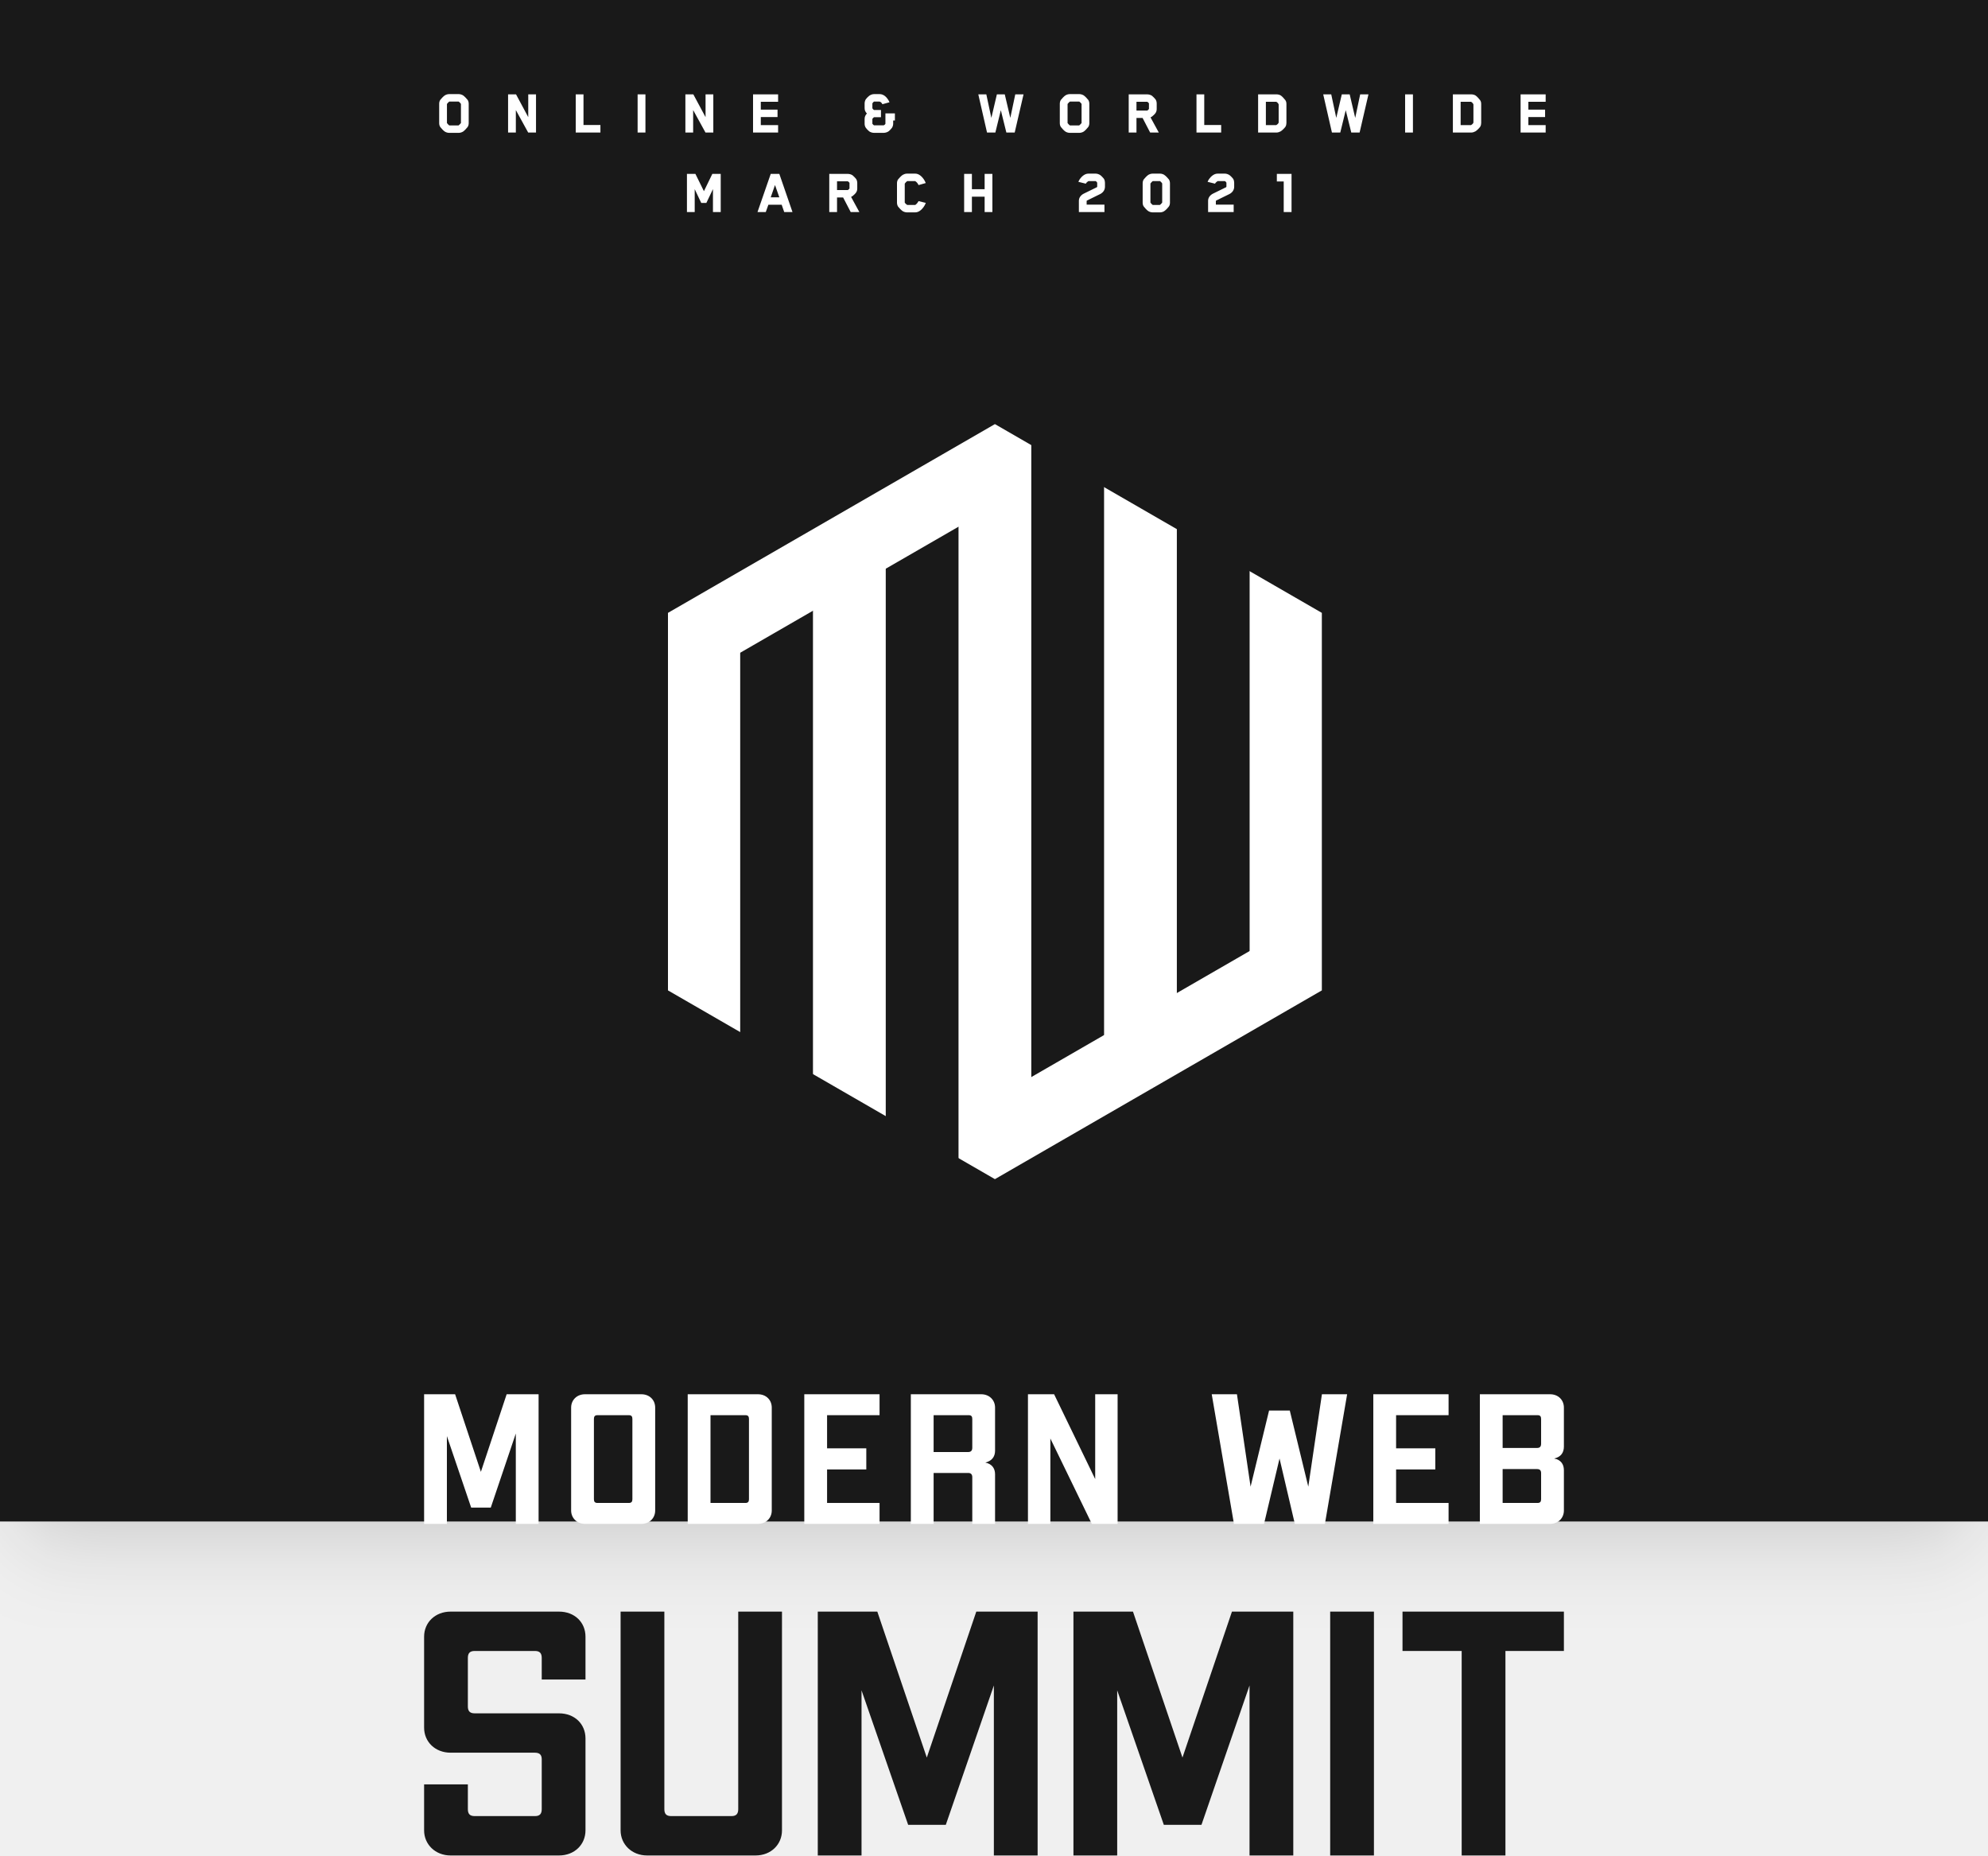
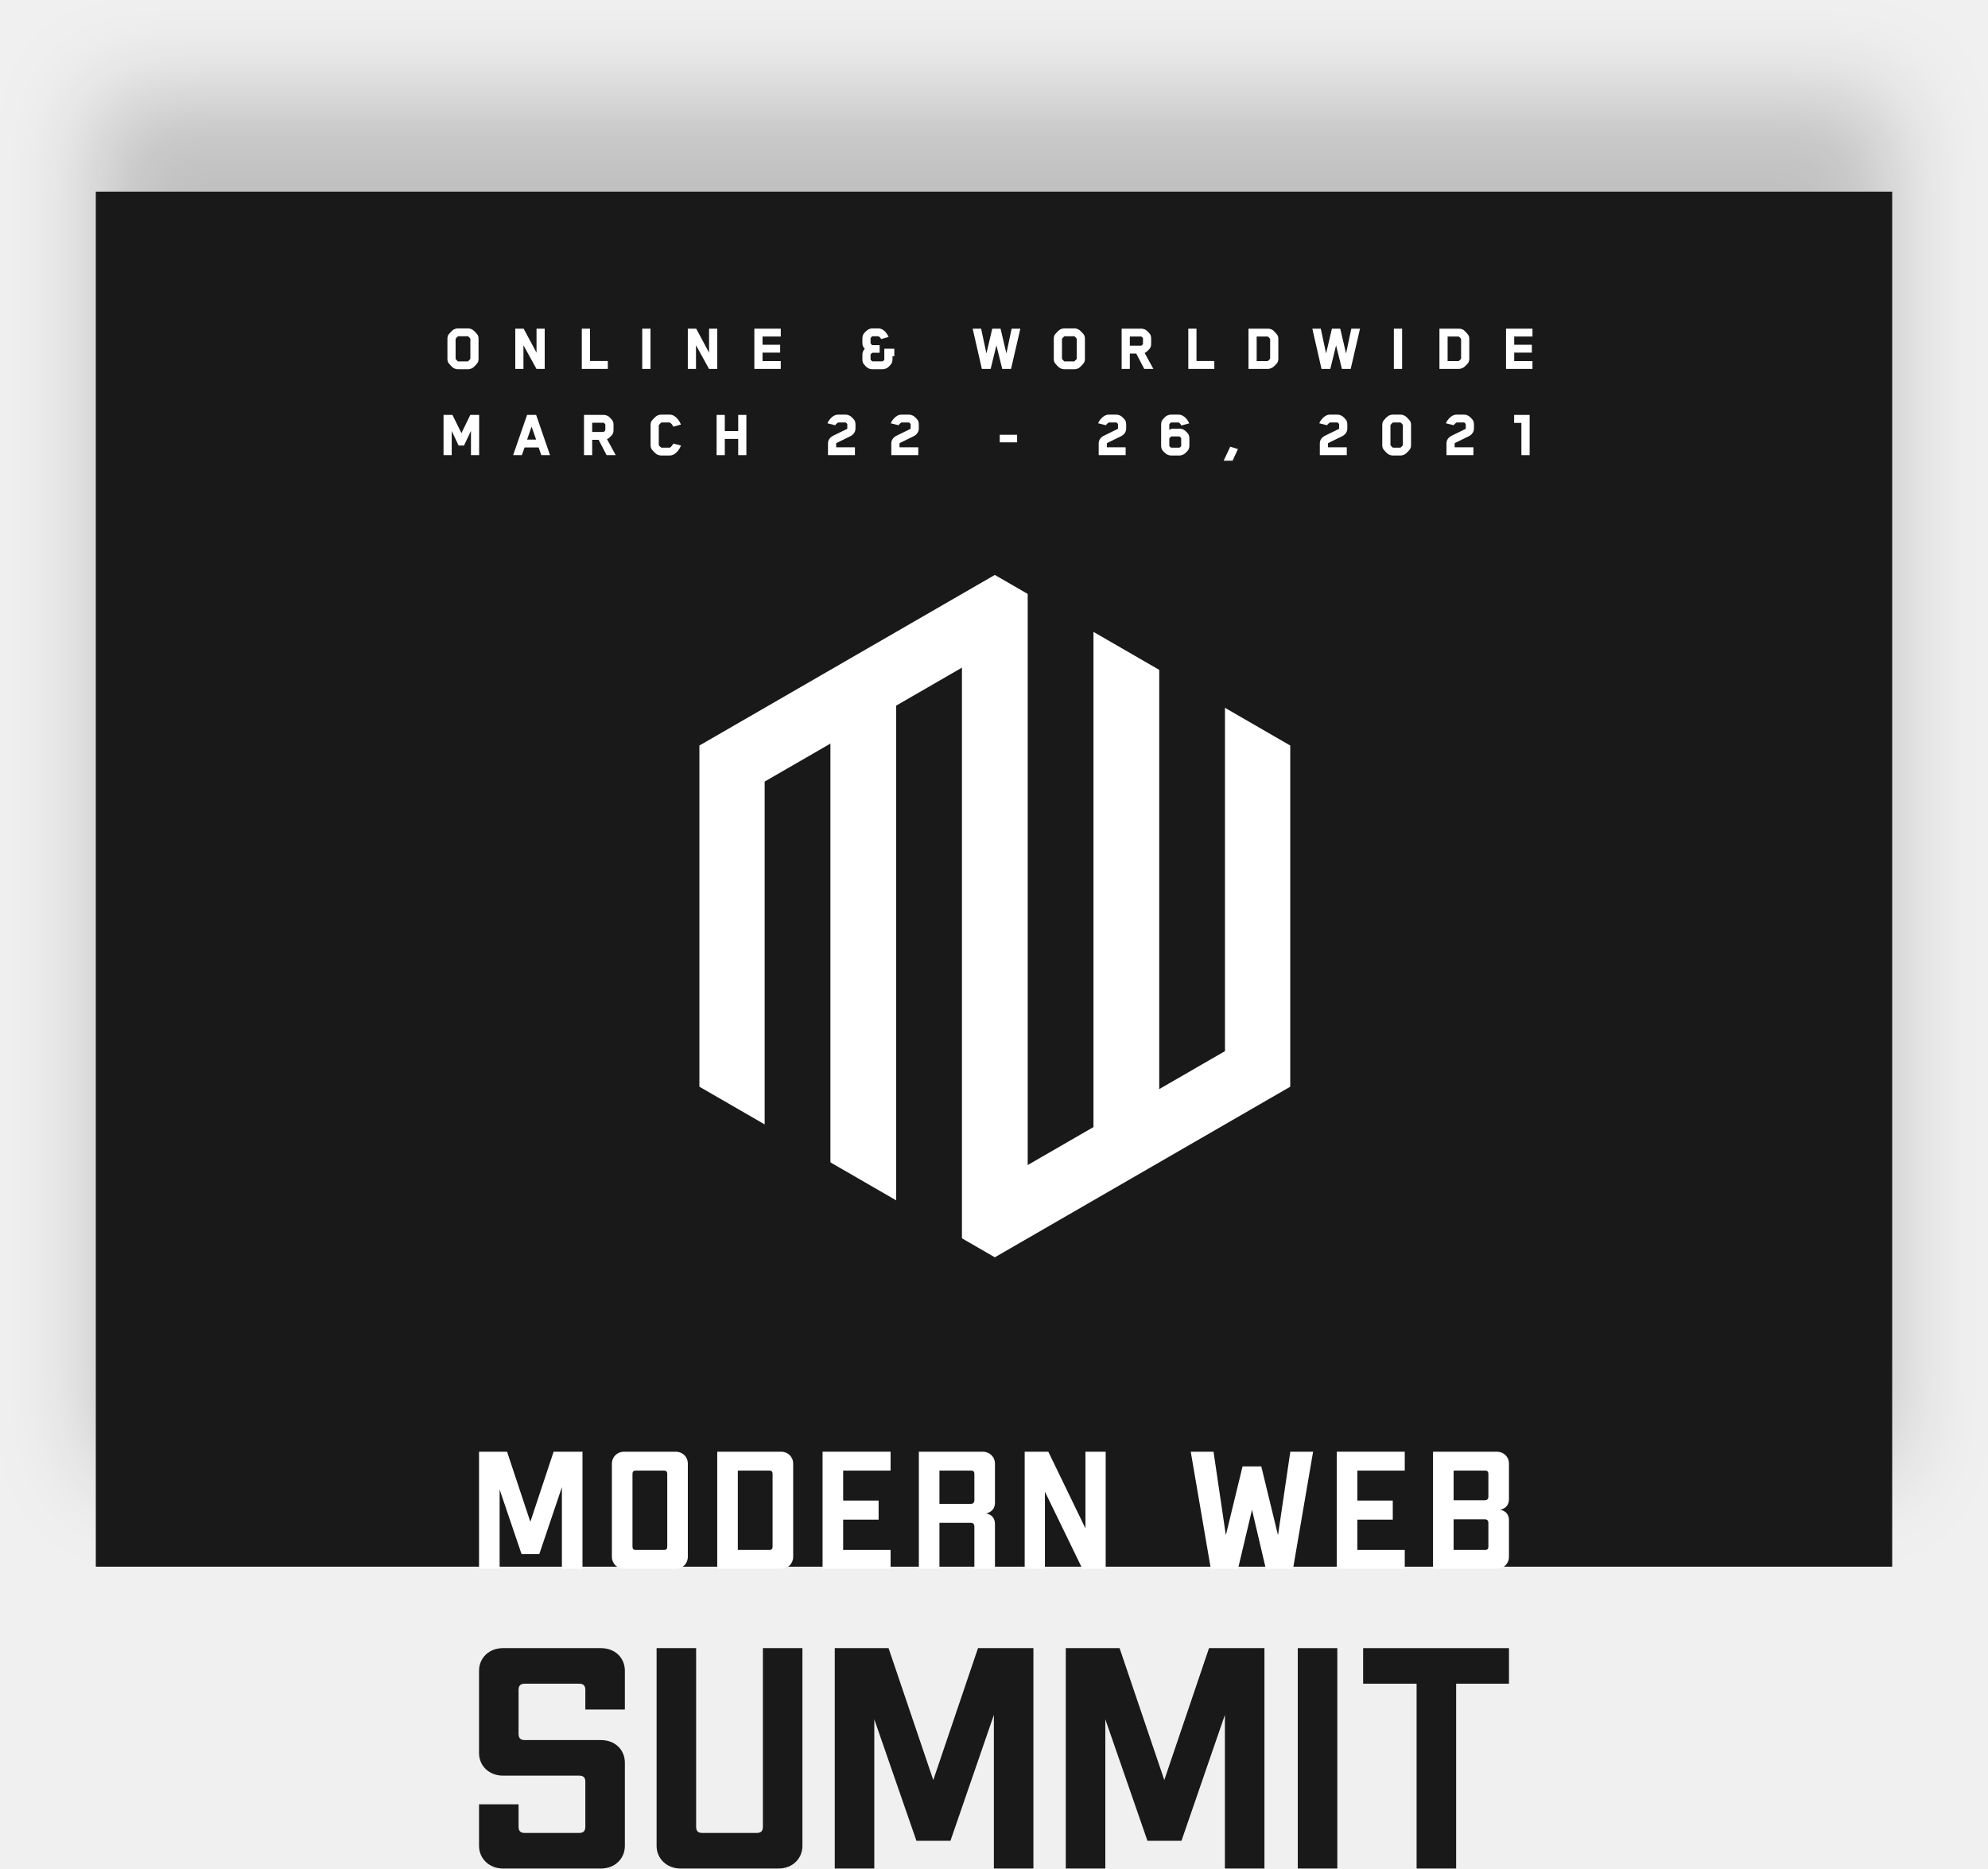
- <svg xmlns="http://www.w3.org/2000/svg" width="375" height="350" viewBox="0 0 375 350" fill="none">
+ <svg xmlns="http://www.w3.org/2000/svg" width="415" height="390" viewBox="0 0 415 390" fill="none">
  <g filter="url(#filter0_d)">
-     <rect width="375" height="287" fill="#191919" />
+     <rect x="20" y="40" width="375" height="287" fill="#191919" />
  </g>
-   <mask id="mask0" mask-type="alpha" maskUnits="userSpaceOnUse" x="126" y="80" width="124" height="143">
-     <path d="M187.672 80L249.343 115.606V186.819L187.672 222.425L126 186.819V115.606L187.672 80Z" fill="white" />
+   <mask id="mask0" mask-type="alpha" maskUnits="userSpaceOnUse" x="146" y="120" width="124" height="143">
+     <path d="M207.672 120L269.343 155.606V226.819L207.672 262.425L146 226.819V155.606L207.672 120Z" fill="white" />
  </mask>
  <g mask="url(#mask0)">
-     <path d="M139.625 79.142H125.897V223.283H139.625V79.142Z" fill="white" />
-     <path d="M167.08 79.142H153.353V223.283H167.08V79.142Z" fill="white" />
-     <path d="M194.536 79.142H180.808V223.283H194.536V79.142Z" fill="white" />
-     <path d="M189.17 94.524L182.306 82.635L57.476 154.706L64.34 166.594L189.17 94.524Z" fill="white" />
-     <path d="M313.577 150.293L306.713 138.404L181.883 210.475L188.747 222.363L313.577 150.293Z" fill="white" />
-     <path d="M221.991 79.142H208.263V223.283H221.991V79.142Z" fill="white" />
-     <path d="M249.446 79.142H235.719V223.283H249.446V79.142Z" fill="white" />
+     <path d="M159.625 119.142H145.897V263.283H159.625V119.142Z" fill="white" />
+     <path d="M187.08 119.142H173.353V263.283H187.08V119.142Z" fill="white" />
+     <path d="M214.536 119.142H200.808V263.283H214.536V119.142Z" fill="white" />
+     <path d="M209.17 134.524L202.306 122.635L77.476 194.706L84.34 206.594L209.17 134.524Z" fill="white" />
+     <path d="M333.577 190.293L326.713 178.404L201.883 250.475L208.747 262.363L333.577 190.293Z" fill="white" />
+     <path d="M241.991 119.142H228.263V263.283H241.991V119.142Z" fill="white" />
+     <path d="M269.446 119.142H255.719V263.283H269.446V119.142Z" fill="white" />
  </g>
-   <path d="M105.436 304H85.006C82.097 304 80 306.037 80 308.731V325.883C80 328.577 82.097 330.614 85.006 330.614H100.904C101.851 330.614 102.189 331.074 102.189 331.863V341.26C102.189 342.114 101.851 342.574 100.904 342.574H89.538C88.591 342.574 88.253 342.114 88.253 341.26V336.594H80V345.269C80 347.897 82.097 350 85.006 350H105.436C108.413 350 110.442 347.897 110.442 345.269V327.92C110.442 325.226 108.413 323.189 105.436 323.189H89.538C88.591 323.189 88.253 322.729 88.253 321.874V312.74C88.253 311.886 88.591 311.426 89.538 311.426H100.904C101.851 311.426 102.189 311.886 102.189 312.74V316.814H110.442V308.731C110.442 306.037 108.413 304 105.436 304Z" fill="#191919" />
-   <path d="M139.254 304V341.26C139.254 342.114 138.916 342.574 137.968 342.574H126.603C125.656 342.574 125.318 342.114 125.318 341.26V304H117.065V345.269C117.065 347.897 119.162 350 122.071 350H142.501C145.477 350 147.507 347.897 147.507 345.269V304H139.254Z" fill="#191919" />
-   <path d="M195.728 304H184.16L174.824 331.534L165.488 304H154.259V350H162.512V318.851L171.306 344.217H178.409L187.474 317.931V350H195.728V304Z" fill="#191919" />
-   <path d="M243.954 304H232.386L223.05 331.534L213.715 304H202.485V350H210.738V318.851L219.533 344.217H226.636L235.701 317.931V350H243.954V304Z" fill="#191919" />
-   <path d="M250.914 350H259.168V304H250.914V350Z" fill="#191919" />
-   <path d="M295 304H264.558V311.426H275.72V350H283.973V311.426H295V304Z" fill="#191919" />
-   <path d="M101.596 263H95.571L90.71 277.636L85.848 263H80V287.451H84.298V270.894L88.878 284.377H92.577L97.298 270.405V287.451H101.596V263Z" fill="white" />
-   <path d="M120.98 263H110.341C108.826 263 107.734 264.083 107.734 265.515V284.936C107.734 286.333 108.826 287.451 110.341 287.451H120.98C122.53 287.451 123.587 286.333 123.587 284.936V265.515C123.587 264.083 122.53 263 120.98 263ZM119.289 267.646V282.805C119.289 283.259 119.113 283.504 118.619 283.504H112.701C112.208 283.504 112.032 283.259 112.032 282.805V267.646C112.032 267.192 112.208 266.947 112.701 266.947H118.619C119.113 266.947 119.289 267.192 119.289 267.646Z" fill="white" />
-   <path d="M142.971 263H129.725V287.451H142.971C144.521 287.451 145.578 286.333 145.578 284.936V265.515C145.578 264.083 144.521 263 142.971 263ZM141.28 267.646V282.805C141.28 283.259 141.104 283.504 140.611 283.504H134.023V266.947H140.611C141.104 266.947 141.28 267.192 141.28 267.646Z" fill="white" />
-   <path d="M165.912 266.947V263H151.715V287.451H165.912V283.504H156.013V277.182H163.411V273.2H156.013V266.947H165.912Z" fill="white" />
-   <path d="M185.094 263H171.812V287.451H176.11V277.845H182.628C183.156 277.845 183.403 278.125 183.403 278.649V287.451H187.701V278.09C187.701 276.972 187.102 276.134 185.869 275.889C187.102 275.575 187.701 274.771 187.701 273.654V265.515C187.701 264.083 186.609 263 185.094 263ZM183.403 267.646V273.095C183.403 273.619 183.156 273.898 182.628 273.898H176.11V266.947H182.734C183.227 266.947 183.403 267.192 183.403 267.646Z" fill="white" />
-   <path d="M206.588 263V278.998L198.838 263H193.905V287.451H198.133V271.348L205.954 287.451H210.816V263H206.588Z" fill="white" />
-   <path d="M249.357 263L246.785 280.43L243.297 266.074H239.387L235.899 280.43L233.327 263H228.571L232.764 287.451H238.435L241.36 275.121L244.248 287.451H249.92L254.113 263H249.357Z" fill="white" />
-   <path d="M273.247 266.947V263H259.049V287.451H273.247V283.504H263.347V277.182H270.745V273.2H263.347V266.947H273.247Z" fill="white" />
-   <path d="M292.393 263H279.147V287.451H292.393C293.943 287.451 295 286.333 295 284.936V277.321C295 276.204 294.436 275.365 293.168 275.121C294.436 274.841 295 274.003 295 272.885V265.515C295 264.083 293.943 263 292.393 263ZM290.702 267.646V272.326C290.702 272.885 290.455 273.13 289.927 273.13H283.445V266.947H290.033C290.526 266.947 290.702 267.192 290.702 267.646ZM290.702 277.88V282.805C290.702 283.259 290.526 283.504 290.033 283.504H283.445V277.112H289.927C290.455 277.112 290.702 277.356 290.702 277.88Z" fill="white" />
-   <path d="M88.412 23.212V19.6C88.412 19.336 88.364 19.072 88.208 18.844C88.052 18.652 87.596 18.136 87.332 17.98C87.128 17.86 86.828 17.752 86.54 17.752H84.716C84.416 17.752 84.128 17.86 83.924 17.98C83.66 18.136 83.192 18.652 83.048 18.844C82.892 19.072 82.844 19.336 82.844 19.6V23.212C82.844 23.464 82.892 23.728 83.048 23.956C83.192 24.16 83.66 24.676 83.924 24.832C84.128 24.952 84.416 25.06 84.716 25.06H86.54C86.828 25.06 87.128 24.952 87.332 24.832C87.596 24.676 88.052 24.16 88.208 23.956C88.364 23.728 88.412 23.464 88.412 23.212ZM86.948 23.212C86.816 23.38 86.6 23.584 86.504 23.656H84.74C84.644 23.596 84.44 23.392 84.308 23.212V19.612C84.452 19.408 84.656 19.228 84.752 19.156H86.516C86.636 19.228 86.864 19.456 86.948 19.6V23.212ZM101.108 25V17.8H99.644V22.096L97.341 17.8H95.841V25H97.305V20.764L99.632 25H101.108ZM113.258 25V23.584H110.066V17.8H108.602V25H113.258ZM121.751 25V17.8H120.275V25H121.751ZM134.554 25V17.8H133.09V22.096L130.786 17.8H129.286V25H130.75V20.764L133.078 25H134.554ZM146.776 25V23.596H143.512V22.084H146.668V20.68H143.512V19.204H146.776V17.8H142.048V25H146.776ZM168.806 22.732V21.388H167.018V23.356C166.934 23.512 166.73 23.644 166.682 23.644H164.87C164.846 23.644 164.654 23.488 164.558 23.344V22.42C164.654 22.276 164.846 22.108 164.87 22.108H166.178V20.752H164.87C164.822 20.752 164.642 20.584 164.558 20.416V19.492C164.654 19.336 164.846 19.156 164.87 19.156H165.902C166.034 19.216 166.25 19.252 166.454 19.66L167.786 19.288C167.714 19.096 167.618 18.94 167.51 18.772C167.258 18.376 166.718 17.752 165.938 17.752H164.87C164.522 17.752 164.21 17.896 163.97 18.064C163.802 18.184 163.454 18.52 163.334 18.7C163.19 18.916 163.094 19.228 163.094 19.492V20.404C163.094 20.884 163.298 21.16 163.526 21.412C163.31 21.64 163.094 21.964 163.094 22.42V23.344C163.094 23.632 163.178 23.908 163.334 24.124C163.442 24.292 163.79 24.652 163.97 24.784C164.21 24.952 164.57 25.06 164.87 25.06H166.682C166.982 25.06 167.354 24.952 167.594 24.784C167.774 24.664 168.122 24.292 168.242 24.124C168.386 23.908 168.482 23.62 168.482 23.344V22.732H168.806ZM193.072 17.8H191.512C191.2 19.252 190.888 20.776 190.576 22.24L189.532 17.8H188.044C187.708 19.252 187.336 20.776 187 22.24L186.052 17.8H184.54L186.184 25H187.756C188.092 23.608 188.452 22.18 188.788 20.788L189.832 25H191.404L193.072 17.8ZM205.482 23.212V19.6C205.482 19.336 205.434 19.072 205.278 18.844C205.122 18.652 204.666 18.136 204.402 17.98C204.198 17.86 203.898 17.752 203.61 17.752H201.786C201.486 17.752 201.198 17.86 200.994 17.98C200.73 18.136 200.262 18.652 200.118 18.844C199.962 19.072 199.914 19.336 199.914 19.6V23.212C199.914 23.464 199.962 23.728 200.118 23.956C200.262 24.16 200.73 24.676 200.994 24.832C201.198 24.952 201.486 25.06 201.786 25.06H203.61C203.898 25.06 204.198 24.952 204.402 24.832C204.666 24.676 205.122 24.16 205.278 23.956C205.434 23.728 205.482 23.464 205.482 23.212ZM204.018 23.212C203.886 23.38 203.67 23.584 203.574 23.656H201.81C201.714 23.596 201.51 23.392 201.378 23.212V19.612C201.522 19.408 201.726 19.228 201.822 19.156H203.586C203.706 19.228 203.934 19.456 204.018 19.6V23.212ZM218.191 20.548V19.528C218.191 19.264 218.119 18.952 217.963 18.736C217.843 18.58 217.483 18.208 217.315 18.076C217.087 17.908 216.715 17.8 216.415 17.8H212.911V25H214.375V22.252H215.527L216.955 25H218.587C218.587 25 217.615 23.224 217.027 22.144C217.123 22.096 217.219 22.048 217.315 21.976C217.483 21.856 217.855 21.496 217.963 21.328C218.119 21.1 218.191 20.836 218.191 20.548ZM216.727 20.56C216.655 20.68 216.451 20.848 216.415 20.848H214.375V19.204H216.415C216.535 19.264 216.667 19.396 216.727 19.492V20.56ZM230.352 25V23.584H227.16V17.8H225.696V25H230.352ZM242.661 23.188V19.636C242.661 19.384 242.625 19.132 242.457 18.892C242.313 18.7 241.869 18.184 241.605 18.016C241.377 17.872 241.065 17.8 240.813 17.8H237.321V25H240.813C241.089 25 241.377 24.88 241.581 24.772C241.845 24.616 242.301 24.16 242.469 23.92C242.613 23.692 242.661 23.404 242.661 23.188ZM241.197 23.14C241.077 23.368 240.921 23.5 240.753 23.596H238.785V19.204H240.753C240.933 19.312 241.089 19.432 241.197 19.696V23.14ZM258.134 17.8H256.574C256.262 19.252 255.95 20.776 255.638 22.24L254.594 17.8H253.106C252.77 19.252 252.398 20.776 252.062 22.24L251.114 17.8H249.602L251.246 25H252.818C253.154 23.608 253.514 22.18 253.85 20.788L254.894 25H256.466L258.134 17.8ZM266.525 25V17.8H265.049V25H266.525ZM279.399 23.188V19.636C279.399 19.384 279.363 19.132 279.195 18.892C279.051 18.7 278.607 18.184 278.343 18.016C278.115 17.872 277.803 17.8 277.551 17.8H274.059V25H277.551C277.827 25 278.115 24.88 278.319 24.772C278.583 24.616 279.039 24.16 279.207 23.92C279.351 23.692 279.399 23.404 279.399 23.188ZM277.935 23.14C277.815 23.368 277.659 23.5 277.491 23.596H275.523V19.204H277.491C277.671 19.312 277.827 19.432 277.935 19.696V23.14ZM291.561 25V23.596H288.297V22.084H291.453V20.68H288.297V19.204H291.561V17.8H286.833V25H291.561ZM135.951 40V32.8H134.367C133.839 33.868 133.311 34.984 132.783 36.064L131.175 32.8H129.579V40H131.043V35.68L132.279 38.284H133.239C133.647 37.42 134.079 36.544 134.487 35.668V40H135.951ZM149.489 40L147.005 32.8H145.385L142.889 40H144.449C144.605 39.556 144.785 39.064 144.941 38.62H147.449L147.929 40H149.489ZM147.005 37.216H145.385C145.649 36.448 145.925 35.668 146.189 34.9L147.005 37.216ZM161.706 35.548V34.528C161.706 34.264 161.634 33.952 161.478 33.736C161.358 33.58 160.998 33.208 160.83 33.076C160.602 32.908 160.23 32.8 159.93 32.8H156.426V40H157.89V37.252H159.042L160.47 40H162.102C162.102 40 161.13 38.224 160.542 37.144C160.638 37.096 160.734 37.048 160.83 36.976C160.998 36.856 161.37 36.496 161.478 36.328C161.634 36.1 161.706 35.836 161.706 35.548ZM160.242 35.56C160.17 35.68 159.966 35.848 159.93 35.848H157.89V34.204H159.93C160.05 34.264 160.182 34.396 160.242 34.492V35.56ZM174.624 34.528C174.528 34.276 174.408 34.024 174.216 33.76C173.928 33.364 173.376 32.752 172.644 32.752H171.072C170.784 32.752 170.484 32.872 170.292 32.98C170.016 33.148 169.548 33.652 169.404 33.844C169.248 34.072 169.2 34.324 169.2 34.588V38.224C169.2 38.464 169.26 38.74 169.404 38.968C169.572 39.196 170.028 39.676 170.28 39.832C170.484 39.952 170.784 40.06 171.072 40.06H172.644C173.376 40.06 173.94 39.448 174.228 39.04C174.384 38.824 174.528 38.572 174.636 38.272L173.268 37.936C173.1 38.236 172.908 38.488 172.656 38.656H171.132C170.844 38.488 170.664 38.224 170.664 38.212V34.636C170.772 34.468 171.012 34.24 171.132 34.156H172.632C172.968 34.384 173.112 34.588 173.268 34.912L174.624 34.528ZM187.196 40V32.8H185.732V35.692H183.332V32.8H181.868V40H183.332V37.096H185.732V40H187.196ZM205.323 34.156H206.679C206.715 34.156 206.883 34.3 206.967 34.456V35.2C206.967 35.248 206.943 35.296 206.895 35.32C206.091 35.716 205.251 36.124 204.447 36.52C203.931 36.772 203.511 37.252 203.511 37.876V40H208.335V38.596H204.975V37.912C204.975 37.852 205.023 37.84 205.083 37.804C205.887 37.408 206.703 37.012 207.507 36.616C207.999 36.376 208.431 35.896 208.431 35.236V34.48C208.431 34.372 208.407 33.952 208.215 33.7C208.083 33.532 207.735 33.16 207.555 33.04C207.315 32.872 206.979 32.752 206.679 32.752H205.299C204.567 32.752 204.003 33.364 203.715 33.748C203.607 33.892 203.511 34.072 203.415 34.3L204.819 34.648C204.903 34.444 205.191 34.228 205.323 34.156ZM220.691 38.212V34.6C220.691 34.336 220.643 34.072 220.487 33.844C220.343 33.652 219.887 33.148 219.599 32.98H219.611C219.407 32.86 219.119 32.752 218.831 32.752H217.415C217.115 32.752 216.827 32.86 216.623 32.98C216.359 33.136 215.891 33.652 215.747 33.844C215.591 34.072 215.543 34.336 215.543 34.6V38.212C215.543 38.464 215.591 38.728 215.747 38.956C215.891 39.16 216.359 39.676 216.623 39.832C216.827 39.952 217.115 40.06 217.415 40.06H218.831C219.119 40.06 219.407 39.952 219.611 39.832H219.599C219.887 39.664 220.343 39.16 220.487 38.956C220.643 38.728 220.691 38.464 220.691 38.212ZM219.227 38.212C219.095 38.404 218.891 38.596 218.795 38.656H217.439C217.331 38.596 217.127 38.392 217.007 38.212V34.612C217.151 34.408 217.355 34.228 217.451 34.156H218.807C218.927 34.228 219.143 34.444 219.227 34.6V38.212ZM229.698 34.156H231.054C231.09 34.156 231.258 34.3 231.342 34.456V35.2C231.342 35.248 231.318 35.296 231.27 35.32C230.466 35.716 229.626 36.124 228.822 36.52C228.306 36.772 227.886 37.252 227.886 37.876V40H232.71V38.596H229.35V37.912C229.35 37.852 229.398 37.84 229.458 37.804C230.262 37.408 231.078 37.012 231.882 36.616C232.374 36.376 232.806 35.896 232.806 35.236V34.48C232.806 34.372 232.782 33.952 232.59 33.7C232.458 33.532 232.11 33.16 231.93 33.04C231.69 32.872 231.354 32.752 231.054 32.752H229.674C228.942 32.752 228.378 33.364 228.09 33.748C227.982 33.892 227.886 34.072 227.79 34.3L229.194 34.648C229.278 34.444 229.566 34.228 229.698 34.156ZM243.626 40V32.8H240.854V34.228H242.15V40H243.626Z" fill="white" />
+   <path d="M125.436 344H105.006C102.097 344 100 346.037 100 348.731V365.883C100 368.577 102.097 370.614 105.006 370.614H120.904C121.851 370.614 122.189 371.074 122.189 371.863V381.26C122.189 382.114 121.851 382.574 120.904 382.574H109.539C108.591 382.574 108.253 382.114 108.253 381.26V376.594H100V385.269C100 387.897 102.097 390 105.006 390H125.436C128.413 390 130.442 387.897 130.442 385.269V367.92C130.442 365.226 128.413 363.189 125.436 363.189H109.539C108.591 363.189 108.253 362.729 108.253 361.874V352.74C108.253 351.886 108.591 351.426 109.539 351.426H120.904C121.851 351.426 122.189 351.886 122.189 352.74V356.814H130.442V348.731C130.442 346.037 128.413 344 125.436 344Z" fill="#191919" />
+   <path d="M159.254 344V381.26C159.254 382.114 158.916 382.574 157.968 382.574H146.603C145.656 382.574 145.318 382.114 145.318 381.26V344H137.065V385.269C137.065 387.897 139.162 390 142.071 390H162.501C165.477 390 167.507 387.897 167.507 385.269V344H159.254Z" fill="#191919" />
+   <path d="M215.728 344H204.16L194.824 371.534L185.488 344H174.259V390H182.512V358.851L191.306 384.217H198.409L207.474 357.931V390H215.728V344Z" fill="#191919" />
+   <path d="M263.954 344H252.386L243.05 371.534L233.715 344H222.485V390H230.738V358.851L239.533 384.217H246.636L255.701 357.931V390H263.954V344Z" fill="#191919" />
+   <path d="M270.914 390H279.168V344H270.914V390Z" fill="#191919" />
+   <path d="M315 344H284.558V351.426H295.72V390H303.973V351.426H315V344Z" fill="#191919" />
+   <path d="M121.596 303H115.571L110.71 317.636L105.848 303H100V327.451H104.298V310.894L108.878 324.377H112.577L117.298 310.405V327.451H121.596V303Z" fill="white" />
+   <path d="M140.98 303H130.341C128.826 303 127.734 304.083 127.734 305.515V324.936C127.734 326.333 128.826 327.451 130.341 327.451H140.98C142.53 327.451 143.587 326.333 143.587 324.936V305.515C143.587 304.083 142.53 303 140.98 303ZM139.289 307.646V322.805C139.289 323.259 139.113 323.504 138.619 323.504H132.701C132.208 323.504 132.032 323.259 132.032 322.805V307.646C132.032 307.192 132.208 306.947 132.701 306.947H138.619C139.113 306.947 139.289 307.192 139.289 307.646Z" fill="white" />
+   <path d="M162.971 303H149.725V327.451H162.971C164.521 327.451 165.578 326.333 165.578 324.936V305.515C165.578 304.083 164.521 303 162.971 303ZM161.28 307.646V322.805C161.28 323.259 161.104 323.504 160.611 323.504H154.023V306.947H160.611C161.104 306.947 161.28 307.192 161.28 307.646Z" fill="white" />
+   <path d="M185.912 306.947V303H171.715V327.451H185.912V323.504H176.013V317.182H183.411V313.2H176.013V306.947H185.912Z" fill="white" />
+   <path d="M205.094 303H191.812V327.451H196.11V317.845H202.628C203.156 317.845 203.403 318.125 203.403 318.649V327.451H207.701V318.09C207.701 316.972 207.102 316.134 205.869 315.889C207.102 315.575 207.701 314.771 207.701 313.654V305.515C207.701 304.083 206.609 303 205.094 303ZM203.403 307.646V313.095C203.403 313.619 203.156 313.898 202.628 313.898H196.11V306.947H202.734C203.227 306.947 203.403 307.192 203.403 307.646Z" fill="white" />
+   <path d="M226.588 303V318.998L218.838 303H213.905V327.451H218.133V311.348L225.954 327.451H230.816V303H226.588Z" fill="white" />
+   <path d="M269.357 303L266.785 320.43L263.297 306.074H259.387L255.899 320.43L253.327 303H248.571L252.764 327.451H258.435L261.36 315.121L264.248 327.451H269.92L274.113 303H269.357Z" fill="white" />
+   <path d="M293.247 306.947V303H279.049V327.451H293.247V323.504H283.347V317.182H290.745V313.2H283.347V306.947H293.247Z" fill="white" />
+   <path d="M312.393 303H299.147V327.451H312.393C313.943 327.451 315 326.333 315 324.936V317.321C315 316.204 314.436 315.365 313.168 315.121C314.436 314.841 315 314.003 315 312.885V305.515C315 304.083 313.943 303 312.393 303ZM310.702 307.646V312.326C310.702 312.885 310.455 313.13 309.927 313.13H303.445V306.947H310.033C310.526 306.947 310.702 307.192 310.702 307.646ZM310.702 317.88V322.805C310.702 323.259 310.526 323.504 310.033 323.504H303.445V317.112H309.927C310.455 317.112 310.702 317.356 310.702 317.88Z" fill="white" />
+   <path d="M99.897 74.914V70.7C99.897 70.392 99.841 70.084 99.659 69.818C99.477 69.594 98.945 68.992 98.637 68.81C98.399 68.67 98.049 68.544 97.713 68.544H95.585C95.235 68.544 94.899 68.67 94.661 68.81C94.353 68.992 93.807 69.594 93.639 69.818C93.457 70.084 93.401 70.392 93.401 70.7V74.914C93.401 75.208 93.457 75.516 93.639 75.782C93.807 76.02 94.353 76.622 94.661 76.804C94.899 76.944 95.235 77.07 95.585 77.07H97.713C98.049 77.07 98.399 76.944 98.637 76.804C98.945 76.622 99.477 76.02 99.659 75.782C99.841 75.516 99.897 75.208 99.897 74.914ZM98.189 74.914C98.035 75.11 97.783 75.348 97.671 75.432H95.613C95.501 75.362 95.263 75.124 95.109 74.914V70.714C95.277 70.476 95.515 70.266 95.627 70.182H97.685C97.825 70.266 98.091 70.532 98.189 70.7V74.914Z" fill="white" />
+   <path d="M113.71 77V68.6H112.002V73.612L109.314 68.6H107.564V77H109.272V72.058L111.988 77H113.71Z" fill="white" />
+   <path d="M126.885 77V75.348H123.161V68.6H121.453V77H126.885Z" fill="white" />
+   <path d="M135.793 77V68.6H134.071V77H135.793Z" fill="white" />
+   <path d="M149.729 77V68.6H148.021V73.612L145.333 68.6H143.583V77H145.291V72.058L148.007 77H149.729Z" fill="white" />
+   <path d="M162.988 77V75.362H159.18V73.598H162.862V71.96H159.18V70.238H162.988V68.6H157.472V77H162.988Z" fill="white" />
+   <path d="M186.69 74.354V72.786H184.604V75.082C184.506 75.264 184.268 75.418 184.212 75.418H182.098C182.07 75.418 181.846 75.236 181.734 75.068V73.99C181.846 73.822 182.07 73.626 182.098 73.626H183.624V72.044H182.098C182.042 72.044 181.832 71.848 181.734 71.652V70.574C181.846 70.392 182.07 70.182 182.098 70.182H183.302C183.456 70.252 183.708 70.294 183.946 70.77L185.5 70.336C185.416 70.112 185.304 69.93 185.178 69.734C184.884 69.272 184.254 68.544 183.344 68.544H182.098C181.692 68.544 181.328 68.712 181.048 68.908C180.852 69.048 180.446 69.44 180.306 69.65C180.138 69.902 180.026 70.266 180.026 70.574V71.638C180.026 72.198 180.264 72.52 180.53 72.814C180.278 73.08 180.026 73.458 180.026 73.99V75.068C180.026 75.404 180.124 75.726 180.306 75.978C180.432 76.174 180.838 76.594 181.048 76.748C181.328 76.944 181.748 77.07 182.098 77.07H184.212C184.562 77.07 184.996 76.944 185.276 76.748C185.486 76.608 185.892 76.174 186.032 75.978C186.2 75.726 186.312 75.39 186.312 75.068V74.354H186.69Z" fill="white" />
+   <path d="M213.001 68.6H211.181C210.817 70.294 210.453 72.072 210.089 73.78L208.871 68.6H207.135C206.743 70.294 206.309 72.072 205.917 73.78L204.811 68.6H203.047L204.965 77H206.799C207.191 75.376 207.611 73.71 208.003 72.086L209.221 77H211.055L213.001 68.6Z" fill="white" />
+   <path d="M226.479 74.914V70.7C226.479 70.392 226.423 70.084 226.241 69.818C226.059 69.594 225.527 68.992 225.219 68.81C224.981 68.67 224.631 68.544 224.295 68.544H222.167C221.817 68.544 221.481 68.67 221.243 68.81C220.935 68.992 220.389 69.594 220.221 69.818C220.039 70.084 219.983 70.392 219.983 70.7V74.914C219.983 75.208 220.039 75.516 220.221 75.782C220.389 76.02 220.935 76.622 221.243 76.804C221.481 76.944 221.817 77.07 222.167 77.07H224.295C224.631 77.07 224.981 76.944 225.219 76.804C225.527 76.622 226.059 76.02 226.241 75.782C226.423 75.516 226.479 75.208 226.479 74.914ZM224.771 74.914C224.617 75.11 224.365 75.348 224.253 75.432H222.195C222.083 75.362 221.845 75.124 221.691 74.914V70.714C221.859 70.476 222.097 70.266 222.209 70.182H224.267C224.407 70.266 224.673 70.532 224.771 70.7V74.914Z" fill="white" />
+   <path d="M240.306 71.806V70.616C240.306 70.308 240.222 69.944 240.04 69.692C239.9 69.51 239.48 69.076 239.284 68.922C239.018 68.726 238.584 68.6 238.234 68.6H234.146V77H235.854V73.794H237.198L238.864 77H240.768C240.768 77 239.634 74.928 238.948 73.668C239.06 73.612 239.172 73.556 239.284 73.472C239.48 73.332 239.914 72.912 240.04 72.716C240.222 72.45 240.306 72.142 240.306 71.806ZM238.598 71.82C238.514 71.96 238.276 72.156 238.234 72.156H235.854V70.238H238.234C238.374 70.308 238.528 70.462 238.598 70.574V71.82Z" fill="white" />
+   <path d="M253.494 77V75.348H249.77V68.6H248.062V77H253.494Z" fill="white" />
+   <path d="M266.855 74.886V70.742C266.855 70.448 266.813 70.154 266.617 69.874C266.449 69.65 265.931 69.048 265.623 68.852C265.357 68.684 264.993 68.6 264.699 68.6H260.625V77H264.699C265.021 77 265.357 76.86 265.595 76.734C265.903 76.552 266.435 76.02 266.631 75.74C266.799 75.474 266.855 75.138 266.855 74.886ZM265.146 74.83C265.006 75.096 264.825 75.25 264.629 75.362H262.333V70.238H264.629C264.839 70.364 265.02 70.504 265.146 70.812V74.83Z" fill="white" />
+   <path d="M283.907 68.6H282.087C281.723 70.294 281.359 72.072 280.995 73.78L279.777 68.6H278.041C277.649 70.294 277.215 72.072 276.823 73.78L275.717 68.6H273.953L275.871 77H277.705C278.097 75.376 278.517 73.71 278.909 72.086L280.127 77H281.961L283.907 68.6Z" fill="white" />
+   <path d="M292.695 77V68.6H290.973V77H292.695Z" fill="white" />
+   <path d="M306.716 74.886V70.742C306.716 70.448 306.674 70.154 306.478 69.874C306.31 69.65 305.792 69.048 305.484 68.852C305.218 68.684 304.854 68.6 304.56 68.6H300.486V77H304.56C304.882 77 305.218 76.86 305.456 76.734C305.764 76.552 306.296 76.02 306.492 75.74C306.66 75.474 306.716 75.138 306.716 74.886ZM305.008 74.83C304.868 75.096 304.686 75.25 304.49 75.362H302.194V70.238H304.49C304.7 70.364 304.882 70.504 305.008 70.812V74.83Z" fill="white" />
+   <path d="M319.904 77V75.362H316.096V73.598H319.778V71.96H316.096V70.238H319.904V68.6H314.388V77H319.904Z" fill="white" />
+   <path d="M100.023 95V86.6H98.175C97.559 87.846 96.943 89.148 96.327 90.408L94.451 86.6H92.589V95H94.297V89.96L95.739 92.998H96.859C97.335 91.99 97.839 90.968 98.315 89.946V95H100.023Z" fill="white" />
+   <path d="M114.819 95L111.921 86.6H110.031L107.119 95H108.939C109.121 94.482 109.331 93.908 109.513 93.39H112.439L112.999 95H114.819ZM111.921 91.752H110.031C110.339 90.856 110.661 89.946 110.969 89.05L111.921 91.752Z" fill="white" />
+   <path d="M128.072 89.806V88.616C128.072 88.308 127.988 87.944 127.806 87.692C127.666 87.51 127.246 87.076 127.05 86.922C126.784 86.726 126.35 86.6 126 86.6H121.912V95H123.62V91.794H124.964L126.63 95H128.534C128.534 95 127.4 92.928 126.714 91.668C126.826 91.612 126.938 91.556 127.05 91.472C127.246 91.332 127.68 90.912 127.806 90.716C127.988 90.45 128.072 90.142 128.072 89.806ZM126.364 89.82C126.28 89.96 126.042 90.156 126 90.156H123.62V88.238H126C126.14 88.308 126.294 88.462 126.364 88.574V89.82Z" fill="white" />
+   <path d="M142.142 88.616C142.03 88.322 141.89 88.028 141.666 87.72C141.33 87.258 140.686 86.544 139.832 86.544H137.998C137.662 86.544 137.312 86.684 137.088 86.81C136.766 87.006 136.22 87.594 136.052 87.818C135.87 88.084 135.814 88.378 135.814 88.686V92.928C135.814 93.208 135.884 93.53 136.052 93.796C136.248 94.062 136.78 94.622 137.074 94.804C137.312 94.944 137.662 95.07 137.998 95.07H139.832C140.686 95.07 141.344 94.356 141.68 93.88C141.862 93.628 142.03 93.334 142.156 92.984L140.56 92.592C140.364 92.942 140.14 93.236 139.846 93.432H138.068C137.732 93.236 137.522 92.928 137.522 92.914V88.742C137.648 88.546 137.928 88.28 138.068 88.182H139.818C140.21 88.448 140.378 88.686 140.56 89.064L142.142 88.616Z" fill="white" />
+   <path d="M155.809 95V86.6H154.101V89.974H151.301V86.6H149.593V95H151.301V91.612H154.101V95H155.809Z" fill="white" />
+   <path d="M174.958 88.182H176.54C176.582 88.182 176.778 88.35 176.876 88.532V89.4C176.876 89.456 176.848 89.512 176.792 89.54C175.854 90.002 174.874 90.478 173.936 90.94C173.334 91.234 172.844 91.794 172.844 92.522V95H178.472V93.362H174.552V92.564C174.552 92.494 174.608 92.48 174.678 92.438C175.616 91.976 176.568 91.514 177.506 91.052C178.08 90.772 178.584 90.212 178.584 89.442V88.56C178.584 88.434 178.556 87.944 178.332 87.65C178.178 87.454 177.772 87.02 177.562 86.88C177.282 86.684 176.89 86.544 176.54 86.544H174.93C174.076 86.544 173.418 87.258 173.082 87.706C172.956 87.874 172.844 88.084 172.732 88.35L174.37 88.756C174.468 88.518 174.804 88.266 174.958 88.182Z" fill="white" />
+   <path d="M188.177 88.182H189.759C189.801 88.182 189.997 88.35 190.095 88.532V89.4C190.095 89.456 190.067 89.512 190.011 89.54C189.073 90.002 188.093 90.478 187.155 90.94C186.553 91.234 186.063 91.794 186.063 92.522V95H191.691V93.362H187.771V92.564C187.771 92.494 187.827 92.48 187.897 92.438C188.835 91.976 189.787 91.514 190.725 91.052C191.299 90.772 191.803 90.212 191.803 89.442V88.56C191.803 88.434 191.775 87.944 191.551 87.65C191.397 87.454 190.991 87.02 190.781 86.88C190.501 86.684 190.109 86.544 189.759 86.544H188.149C187.295 86.544 186.637 87.258 186.301 87.706C186.175 87.874 186.063 88.084 185.951 88.35L187.589 88.756C187.687 88.518 188.023 88.266 188.177 88.182Z" fill="white" />
+   <path d="M212.327 92.326V90.744H208.701V92.326H212.327Z" fill="white" />
+   <path d="M231.468 88.182H233.05C233.092 88.182 233.288 88.35 233.386 88.532V89.4C233.386 89.456 233.358 89.512 233.302 89.54C232.364 90.002 231.384 90.478 230.446 90.94C229.844 91.234 229.354 91.794 229.354 92.522V95H234.982V93.362H231.062V92.564C231.062 92.494 231.118 92.48 231.188 92.438C232.126 91.976 233.078 91.514 234.016 91.052C234.59 90.772 235.094 90.212 235.094 89.442V88.56C235.094 88.434 235.066 87.944 234.842 87.65C234.688 87.454 234.282 87.02 234.072 86.88C233.792 86.684 233.4 86.544 233.05 86.544H231.44C230.586 86.544 229.928 87.258 229.592 87.706C229.466 87.874 229.354 88.084 229.242 88.35L230.88 88.756C230.978 88.518 231.314 88.266 231.468 88.182Z" fill="white" />
+   <path d="M242.39 88.574V93.068C242.39 93.39 242.474 93.712 242.656 93.964C242.782 94.16 243.216 94.58 243.426 94.734C243.706 94.93 244.098 95.07 244.448 95.07H246.226C246.576 95.07 246.968 94.93 247.248 94.734C247.458 94.566 247.892 94.16 248.018 93.964C248.186 93.712 248.284 93.362 248.284 93.054V91.458C248.284 91.136 248.2 90.814 248.018 90.548C247.892 90.352 247.444 89.918 247.248 89.778C246.954 89.568 246.59 89.47 246.226 89.47H244.728C244.56 89.47 244.35 89.582 244.182 89.68C244.154 89.694 244.126 89.722 244.098 89.736V88.532C244.224 88.35 244.42 88.182 244.462 88.182H246.016C246.212 88.252 246.45 88.462 246.604 88.812L248.256 88.364C248.144 88.098 248.018 87.888 247.906 87.72C247.584 87.23 246.898 86.544 246.058 86.544H244.448C244.098 86.544 243.706 86.67 243.426 86.866C243.202 87.02 242.782 87.468 242.656 87.65C242.474 87.916 242.39 88.252 242.39 88.574ZM244.098 91.514C244.21 91.332 244.378 91.192 244.462 91.122C244.518 91.094 244.602 91.094 244.63 91.094H246.198C246.254 91.094 246.478 91.29 246.576 91.472V93.096C246.464 93.278 246.268 93.432 246.226 93.432H244.462C244.42 93.432 244.196 93.25 244.098 93.068V91.514Z" fill="white" />
+   <path d="M258.423 93.726L256.813 93.236L255.441 96.162H257.303L258.423 93.726Z" fill="white" />
+   <path d="M277.63 88.182H279.212C279.254 88.182 279.45 88.35 279.548 88.532V89.4C279.548 89.456 279.52 89.512 279.464 89.54C278.526 90.002 277.546 90.478 276.608 90.94C276.006 91.234 275.516 91.794 275.516 92.522V95H281.144V93.362H277.224V92.564C277.224 92.494 277.28 92.48 277.35 92.438C278.288 91.976 279.24 91.514 280.178 91.052C280.752 90.772 281.256 90.212 281.256 89.442V88.56C281.256 88.434 281.228 87.944 281.004 87.65C280.85 87.454 280.444 87.02 280.234 86.88C279.954 86.684 279.562 86.544 279.212 86.544H277.602C276.748 86.544 276.09 87.258 275.754 87.706C275.628 87.874 275.516 88.084 275.404 88.35L277.042 88.756C277.14 88.518 277.476 88.266 277.63 88.182Z" fill="white" />
+   <path d="M294.559 92.914V88.7C294.559 88.392 294.503 88.084 294.321 87.818C294.153 87.594 293.621 87.006 293.285 86.81H293.299C293.061 86.67 292.725 86.544 292.389 86.544H290.737C290.387 86.544 290.051 86.67 289.813 86.81C289.505 86.992 288.959 87.594 288.791 87.818C288.609 88.084 288.553 88.392 288.553 88.7V92.914C288.553 93.208 288.609 93.516 288.791 93.782C288.959 94.02 289.505 94.622 289.813 94.804C290.051 94.944 290.387 95.07 290.737 95.07H292.389C292.725 95.07 293.061 94.944 293.299 94.804H293.285C293.621 94.608 294.153 94.02 294.321 93.782C294.503 93.516 294.559 93.208 294.559 92.914ZM292.851 92.914C292.697 93.138 292.459 93.362 292.347 93.432H290.765C290.639 93.362 290.401 93.124 290.261 92.914V88.714C290.429 88.476 290.667 88.266 290.779 88.182H292.361C292.501 88.266 292.753 88.518 292.851 88.7V92.914Z" fill="white" />
+   <path d="M304.067 88.182H305.649C305.691 88.182 305.887 88.35 305.985 88.532V89.4C305.985 89.456 305.957 89.512 305.901 89.54C304.963 90.002 303.983 90.478 303.045 90.94C302.443 91.234 301.953 91.794 301.953 92.522V95H307.581V93.362H303.661V92.564C303.661 92.494 303.717 92.48 303.787 92.438C304.725 91.976 305.677 91.514 306.615 91.052C307.189 90.772 307.693 90.212 307.693 89.442V88.56C307.693 88.434 307.665 87.944 307.441 87.65C307.287 87.454 306.881 87.02 306.671 86.88C306.391 86.684 305.999 86.544 305.649 86.544H304.039C303.185 86.544 302.527 87.258 302.191 87.706C302.065 87.874 301.953 88.084 301.841 88.35L303.479 88.756C303.577 88.518 303.913 88.266 304.067 88.182Z" fill="white" />
+   <path d="M319.316 95V86.6H316.082V88.266H317.594V95H319.316Z" fill="white" />
  <defs>
-     <filter id="filter0_d" x="-20" y="-20" width="415" height="327" filterUnits="userSpaceOnUse" color-interpolation-filters="sRGB">
+     <filter id="filter0_d" x="0" y="0" width="415" height="327" filterUnits="userSpaceOnUse" color-interpolation-filters="sRGB">
      <feFlood flood-opacity="0" result="BackgroundImageFix" />
      <feColorMatrix in="SourceAlpha" type="matrix" values="0 0 0 0 0 0 0 0 0 0 0 0 0 0 0 0 0 0 127 0" />
-       <feOffset />
+       <feOffset dy="-20" />
      <feGaussianBlur stdDeviation="10" />
      <feColorMatrix type="matrix" values="0 0 0 0 0 0 0 0 0 0 0 0 0 0 0 0 0 0 0.2 0" />
      <feBlend mode="normal" in2="BackgroundImageFix" result="effect1_dropShadow" />
      <feBlend mode="normal" in="SourceGraphic" in2="effect1_dropShadow" result="shape" />
    </filter>
  </defs>
</svg>
